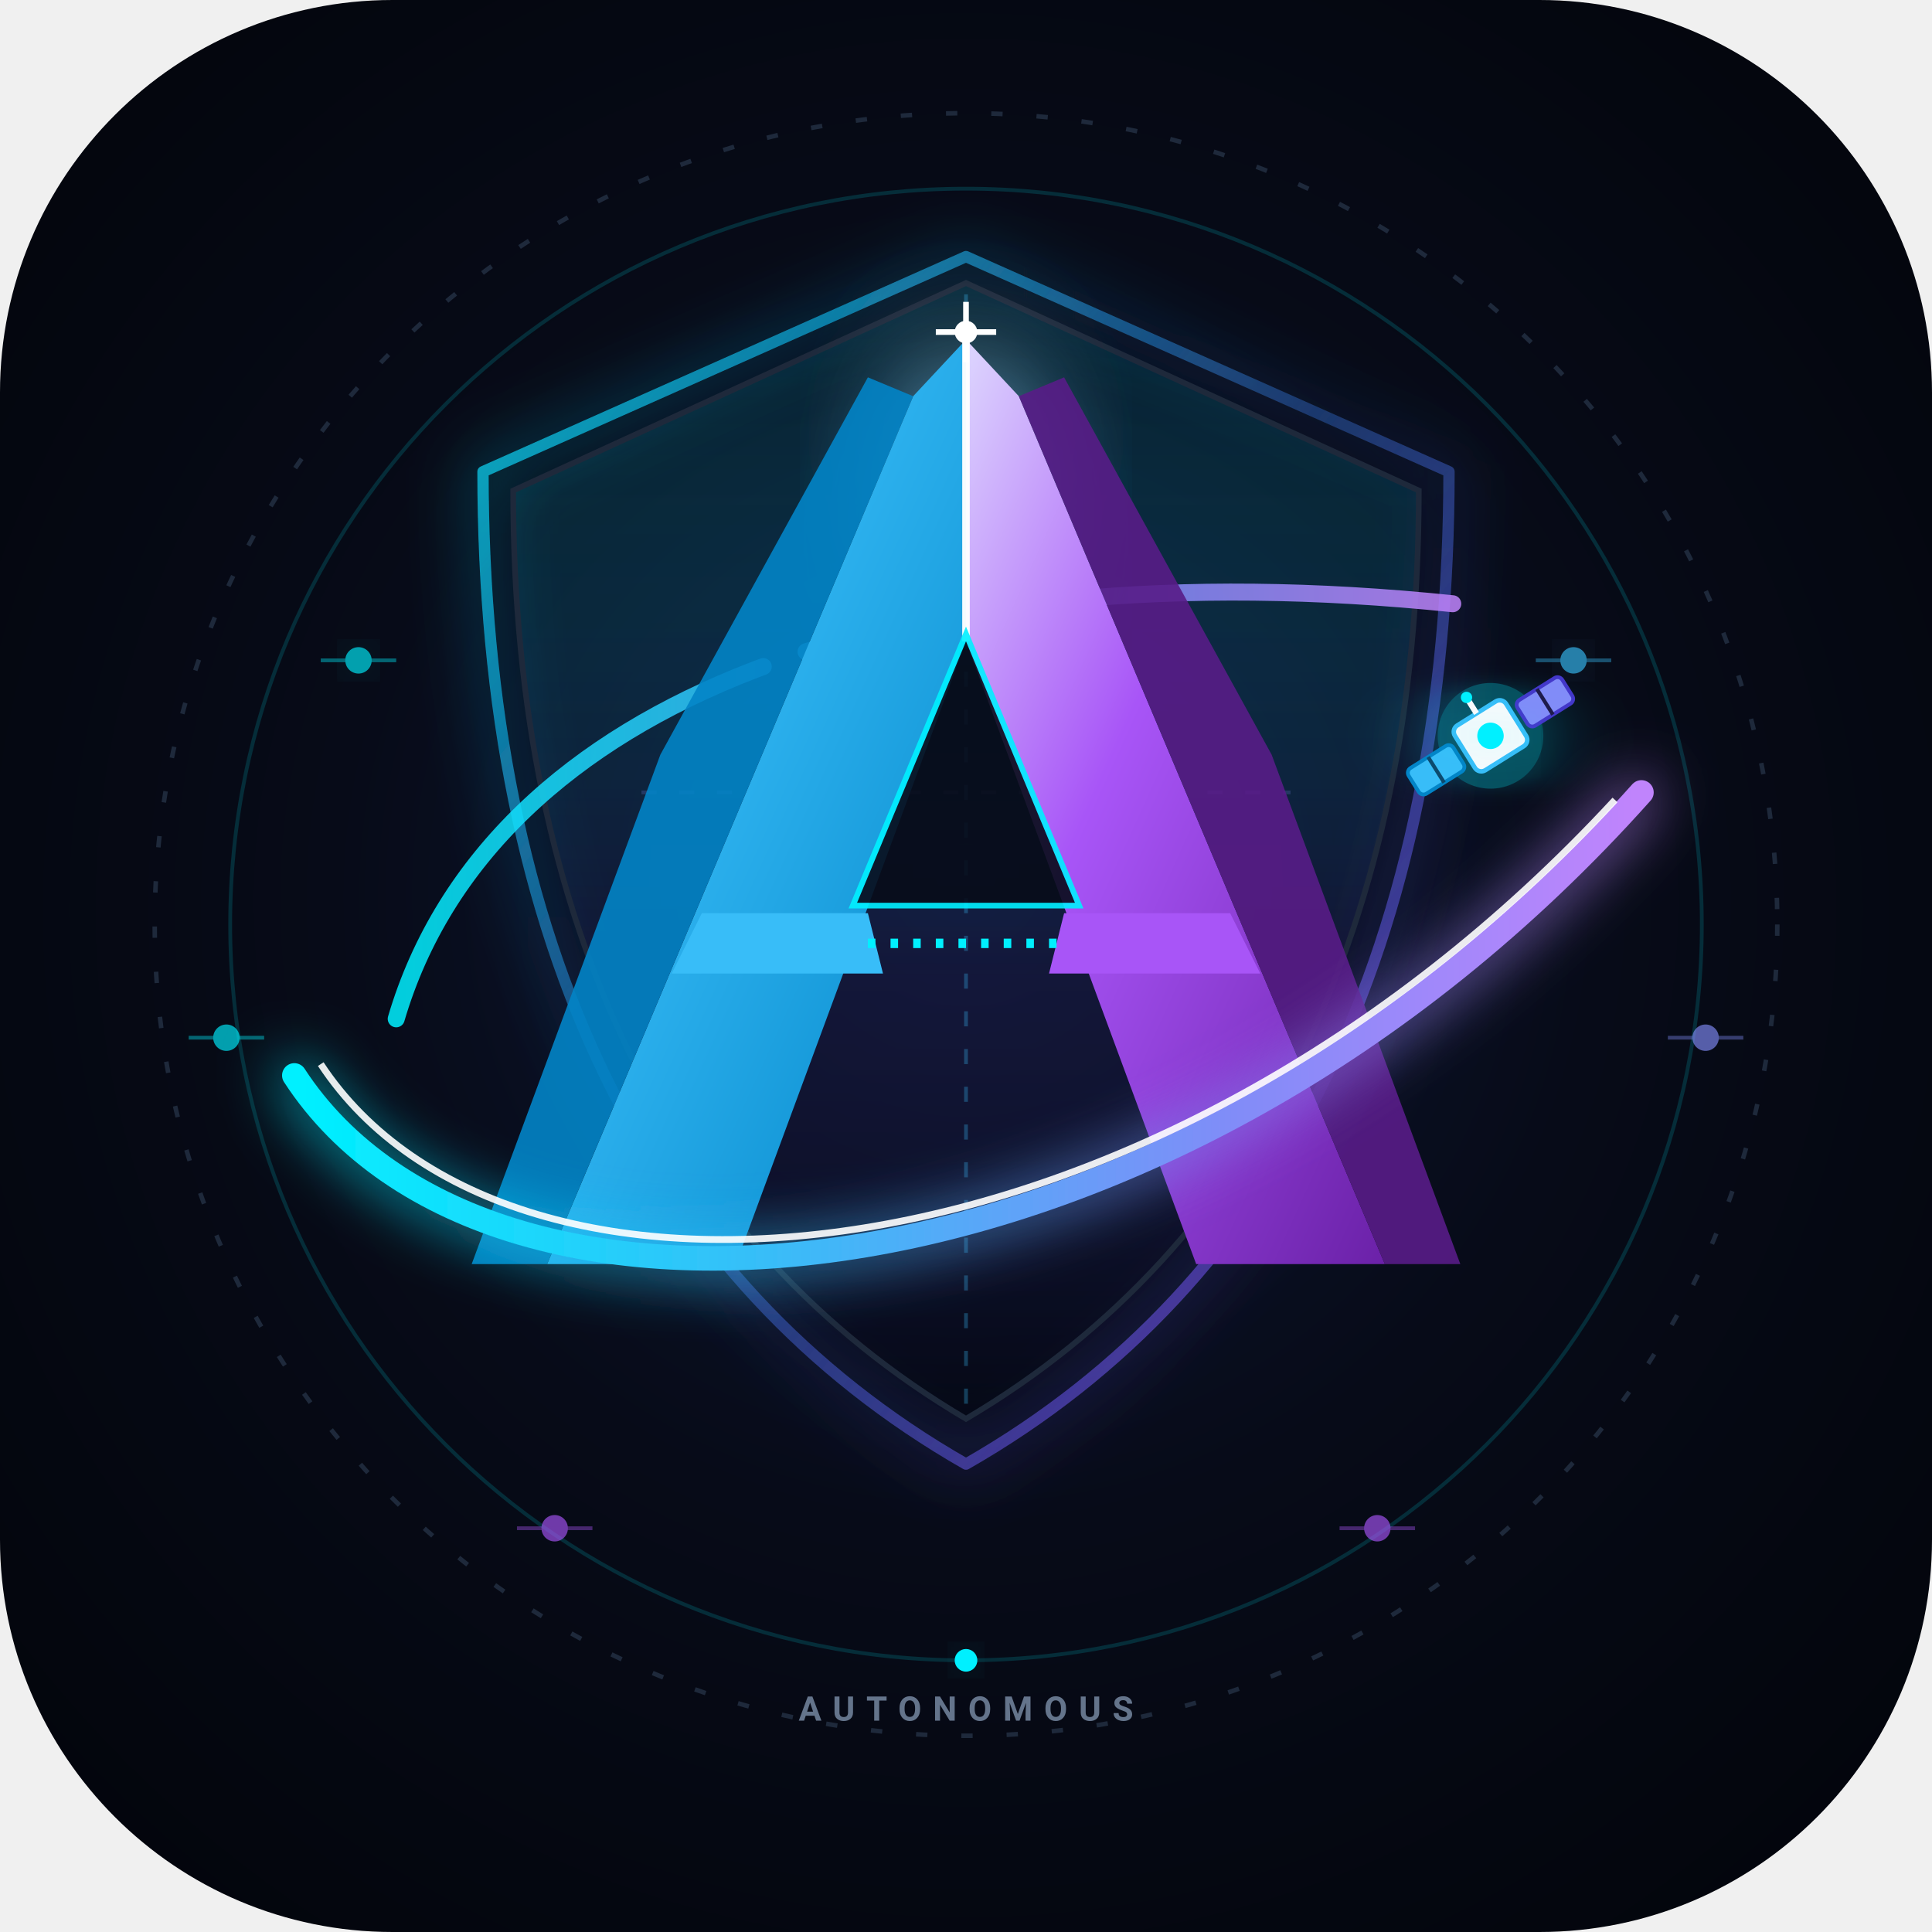
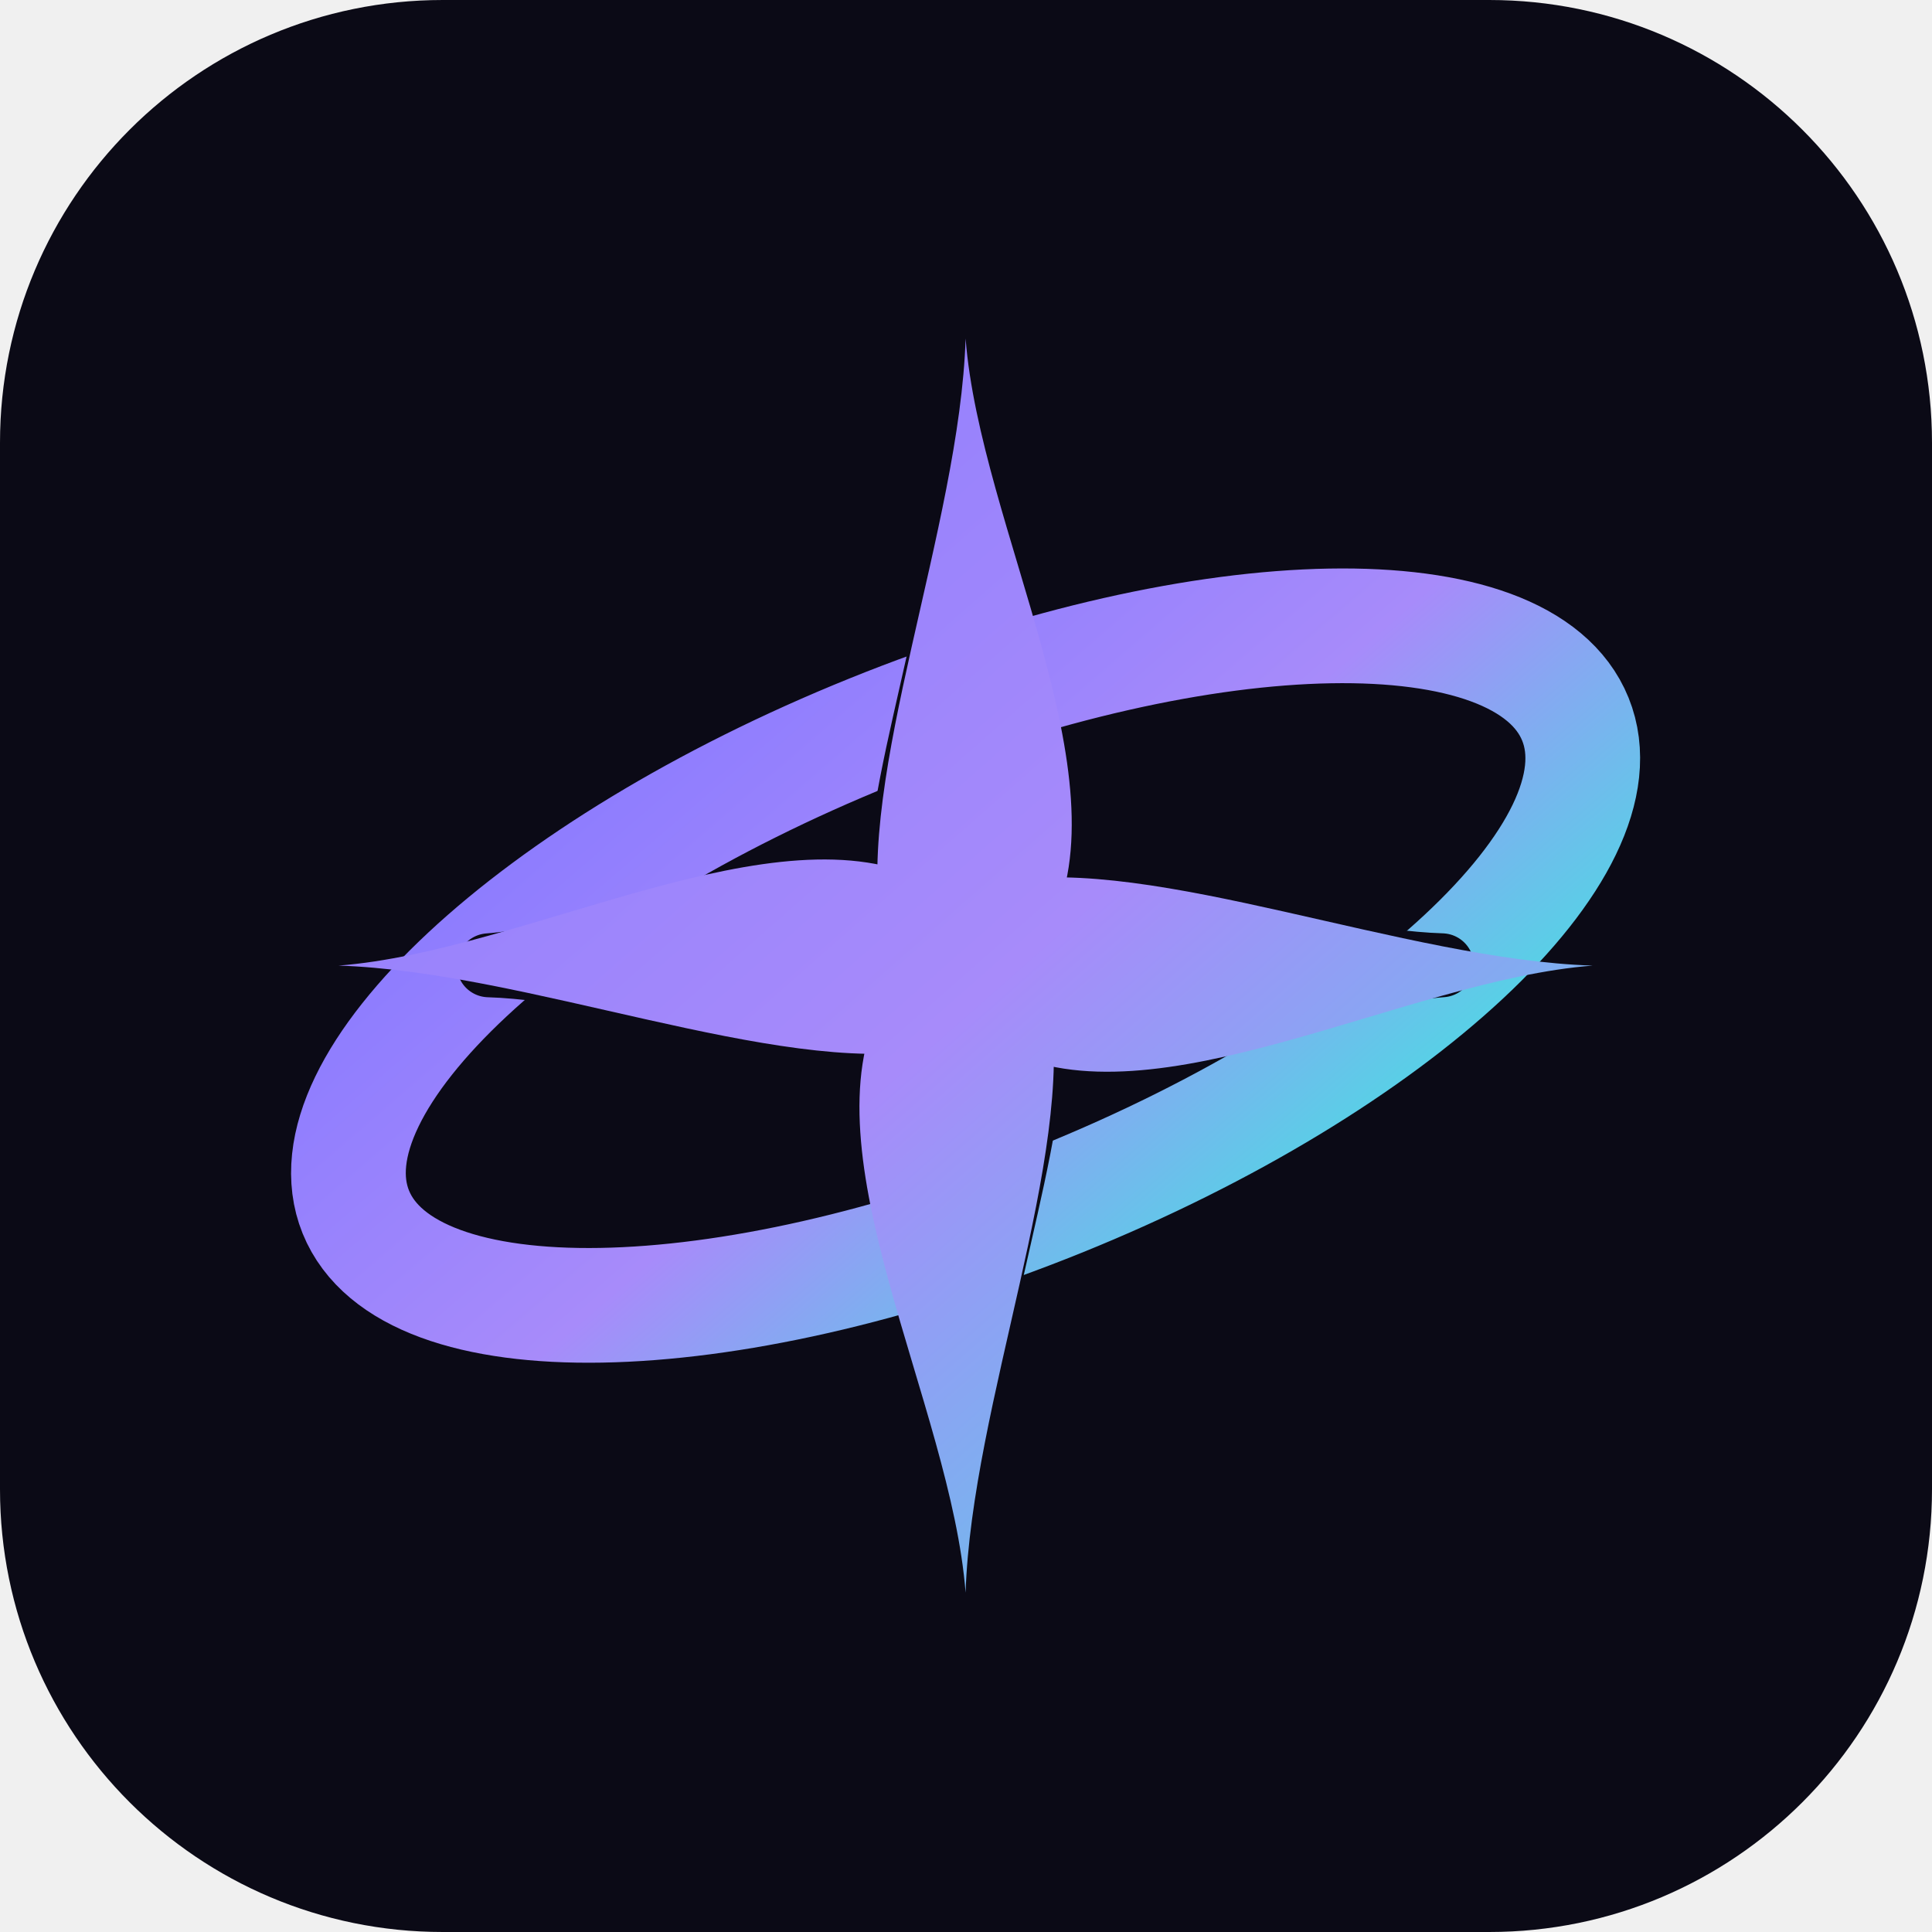
- <svg xmlns="http://www.w3.org/2000/svg" viewBox="0 0 512 512" width="100%" height="100%">
+ <svg xmlns="http://www.w3.org/2000/svg" viewBox="0 0 96 96" role="img" aria-label="Astrix">
  <defs>
-     <radialGradient id="bgGlow" cx="50%" cy="48%" r="65%" fx="50%" fy="45%">
-       <stop offset="0%" stop-color="#0E1736" />
-       <stop offset="50%" stop-color="#070B18" />
-       <stop offset="100%" stop-color="#03050C" />
-     </radialGradient>
-     <linearGradient id="cyanVioletGrad" x1="0%" y1="0%" x2="100%" y2="100%">
-       <stop offset="0%" stop-color="#00F0FF" />
-       <stop offset="45%" stop-color="#38BDF8" />
-       <stop offset="75%" stop-color="#818CF8" />
-       <stop offset="100%" stop-color="#A855F7" />
+     <linearGradient id="nebula" x1="6%" y1="0%" x2="94%" y2="100%">
+       <stop offset="0%" stop-color="#8B7BFF" />
+       <stop offset="52%" stop-color="#A78BFA" />
+       <stop offset="100%" stop-color="#4FD8E4" />
    </linearGradient>
-     <linearGradient id="shieldBorderGrad" x1="0%" y1="0%" x2="100%" y2="100%">
-       <stop offset="0%" stop-color="#00F0FF" stop-opacity="0.9" />
-       <stop offset="50%" stop-color="#3B82F6" stop-opacity="0.4" />
-       <stop offset="100%" stop-color="#9333EA" stop-opacity="0.85" />
-     </linearGradient>
-     <linearGradient id="shieldFillGrad" x1="50%" y1="0%" x2="50%" y2="100%">
-       <stop offset="0%" stop-color="#00F0FF" stop-opacity="0.08" />
-       <stop offset="60%" stop-color="#1E1B4B" stop-opacity="0.35" />
-       <stop offset="100%" stop-color="#030712" stop-opacity="0.75" />
-     </linearGradient>
-     <linearGradient id="leftLegGrad" x1="0%" y1="0%" x2="100%" y2="100%">
-       <stop offset="0%" stop-color="#E0F2FE" />
-       <stop offset="30%" stop-color="#38BDF8" />
-       <stop offset="100%" stop-color="#0284C7" />
-     </linearGradient>
-     <linearGradient id="rightLegGrad" x1="0%" y1="0%" x2="100%" y2="100%">
-       <stop offset="0%" stop-color="#DDD6FE" />
-       <stop offset="40%" stop-color="#A855F7" />
-       <stop offset="100%" stop-color="#6B21A8" />
-     </linearGradient>
-     <linearGradient id="orbitGrad" x1="0%" y1="50%" x2="100%" y2="50%">
-       <stop offset="0%" stop-color="#00F0FF" />
-       <stop offset="35%" stop-color="#38BDF8" />
-       <stop offset="70%" stop-color="#818CF8" />
-       <stop offset="100%" stop-color="#C084FC" />
-     </linearGradient>
-     <linearGradient id="coreFacet" x1="50%" y1="0%" x2="50%" y2="100%">
-       <stop offset="0%" stop-color="#FFFFFF" stop-opacity="0.95" />
-       <stop offset="60%" stop-color="#38BDF8" stop-opacity="0.8" />
-       <stop offset="100%" stop-color="#1E1B4B" stop-opacity="0.4" />
-     </linearGradient>
-     <filter id="neonGlowCyan" x="-30%" y="-30%" width="160%" height="160%">
-       <feGaussianBlur stdDeviation="8" result="blur" />
-       <feMerge>
-         <feMergeNode in="blur" />
-         <feMergeNode in="SourceGraphic" />
-       </feMerge>
-     </filter>
-     <filter id="intenseGlow" x="-50%" y="-50%" width="200%" height="200%">
-       <feGaussianBlur stdDeviation="16" result="blur2" />
-       <feGaussianBlur stdDeviation="6" result="blur1" />
-       <feMerge>
-         <feMergeNode in="blur2" />
-         <feMergeNode in="blur1" />
-         <feMergeNode in="SourceGraphic" />
-       </feMerge>
-     </filter>
  </defs>
-   <rect width="512" height="512" rx="104" fill="url(#bgGlow)" />
-   <circle cx="256" cy="245" r="215" fill="none" stroke="#1E293B" stroke-width="1.2" stroke-dasharray="3 9" />
-   <circle cx="256" cy="245" r="195" fill="none" stroke="#00F0FF" stroke-width="1" stroke-opacity="0.15" />
-   <g opacity="0.65">
-     <circle cx="95" cy="175" r="3.5" fill="#00F0FF" filter="url(#neonGlowCyan)" />
-     <path d="M 85 175 L 105 175" stroke="#00F0FF" stroke-width="1" opacity="0.6" />
-     <circle cx="417" cy="175" r="3.5" fill="#38BDF8" filter="url(#neonGlowCyan)" />
-     <path d="M 407 175 L 427 175" stroke="#38BDF8" stroke-width="1" opacity="0.6" />
-     <circle cx="452" cy="275" r="3.5" fill="#818CF8" />
-     <path d="M 442 275 L 462 275" stroke="#818CF8" stroke-width="1" opacity="0.6" />
-     <circle cx="365" cy="405" r="3.5" fill="#A855F7" />
-     <path d="M 355 405 L 375 405" stroke="#A855F7" stroke-width="1" opacity="0.6" />
-     <circle cx="147" cy="405" r="3.5" fill="#A855F7" />
-     <path d="M 137 405 L 157 405" stroke="#A855F7" stroke-width="1" opacity="0.6" />
-     <circle cx="60" cy="275" r="3.5" fill="#00F0FF" />
-     <path d="M 50 275 L 70 275" stroke="#00F0FF" stroke-width="1" opacity="0.6" />
-   </g>
-   <g id="shieldLayer">
-     <path d="M 256 68               L 384 125               C 384 250 340 340 256 388               C 172 340 128 250 128 125               Z" fill="none" stroke="url(#shieldBorderGrad)" stroke-width="3" stroke-linejoin="round" filter="url(#neonGlowCyan)" opacity="0.85" />
-     <path d="M 256 75               L 376 130               C 376 245 334 330 256 376               C 178 330 136 245 136 130               Z" fill="url(#shieldFillGrad)" stroke="#1E293B" stroke-width="1.5" />
-     <path d="M 256 78 L 256 374" stroke="#38BDF8" stroke-width="1" stroke-dasharray="4 6" opacity="0.3" />
-     <path d="M 170 210 L 342 210" stroke="#818CF8" stroke-width="1" stroke-dasharray="4 6" opacity="0.2" />
-   </g>
-   <g id="orbitBack" opacity="0.85">
-     <path d="M 105 270 C 130 185 240 145 385 160" fill="none" stroke="url(#orbitGrad)" stroke-width="4.5" stroke-linecap="round" stroke-dasharray="140 12 30 8" />
-   </g>
-   <g id="geometricA">
-     <polygon points="256,92 278,160 256,150 234,160" fill="url(#coreFacet)" filter="url(#intenseGlow)" />
-     <polygon points="256,90 256,170 195,335 145,335 242,105" fill="url(#leftLegGrad)" />
-     <polygon points="242,105 145,335 125,335 175,200 230,100" fill="#0284C7" opacity="0.9" />
-     <polygon points="256,90 256,170 317,335 367,335 270,105" fill="url(#rightLegGrad)" />
-     <polygon points="270,105 367,335 387,335 337,200 282,100" fill="#581C87" opacity="0.9" />
-     <polygon points="186,242 230,242 234,258 178,258" fill="#38BDF8" />
-     <polygon points="282,242 326,242 334,258 278,258" fill="#A855F7" />
-     <line x1="230" y1="250" x2="282" y2="250" stroke="#00F0FF" stroke-width="2.5" stroke-dasharray="2 4" />
-     <line x1="256" y1="90" x2="256" y2="170" stroke="#FFFFFF" stroke-width="2" opacity="0.95" />
-     <polygon points="256,168 226,240 286,240" fill="#070B18" stroke="#00F0FF" stroke-width="1.5" opacity="0.9" />
-   </g>
-   <g id="orbitFront">
-     <path d="M 78 285 C 130 365 310 350 435 210" fill="none" stroke="url(#orbitGrad)" stroke-width="6.5" stroke-linecap="round" filter="url(#neonGlowCyan)" />
-     <path d="M 85 282 C 135 358 305 345 428 212" fill="none" stroke="#FFFFFF" stroke-width="1.8" opacity="0.9" />
-   </g>
-   <g id="satelliteNode" transform="translate(395, 195) rotate(-32)">
-     <circle cx="0" cy="0" r="14" fill="#00F0FF" opacity="0.3" filter="url(#neonGlowCyan)" />
-     <rect x="-24" y="-4" width="14" height="8" rx="1.5" fill="#38BDF8" stroke="#0284C7" stroke-width="1" />
-     <line x1="-17" y1="-4" x2="-17" y2="4" stroke="#0C4A6E" stroke-width="1" />
-     <rect x="10" y="-4" width="14" height="8" rx="1.5" fill="#818CF8" stroke="#4338CA" stroke-width="1" />
-     <line x1="17" y1="-4" x2="17" y2="4" stroke="#1E1B4B" stroke-width="1" />
-     <rect x="-8" y="-7" width="16" height="14" rx="2" fill="#F8FAFC" stroke="#38BDF8" stroke-width="1.2" />
-     <circle cx="0" cy="0" r="3.5" fill="#00F0FF" filter="url(#intenseGlow)" />
-     <line x1="0" y1="-7" x2="0" y2="-12" stroke="#F8FAFC" stroke-width="1.5" />
-     <circle cx="0" cy="-12" r="1.5" fill="#00F0FF" />
-   </g>
-   <g transform="translate(256, 88)">
-     <circle cx="0" cy="0" r="3" fill="#FFFFFF" filter="url(#intenseGlow)" />
-     <line x1="0" y1="-8" x2="0" y2="8" stroke="#FFFFFF" stroke-width="1.5" />
-     <line x1="-8" y1="0" x2="8" y2="0" stroke="#FFFFFF" stroke-width="1.5" />
-   </g>
-   <g transform="translate(256, 440)">
-     <circle cx="0" cy="0" r="3" fill="#00F0FF" filter="url(#neonGlowCyan)" />
-     <text x="0" y="16" font-family="-apple-system, BlinkMacSystemFont, 'Segoe UI', Roboto, 'Helvetica Neue', sans-serif" font-size="9" font-weight="700" letter-spacing="3" fill="#64748B" text-anchor="middle">AUTONOMOUS</text>
+   <rect width="96" height="96" rx="22" fill="#0B0A16" />
+   <defs>
+     <mask id="mf">
+       <rect x="-200" y="-200" width="600" height="600" fill="#fff" />
+       <path d="M48.0 7.0C48.95 19.3 58.5 35.7 53.5 45.54L48.0 48.0L42.5 45.54C40.8 35.7 47.61 19.3 48.0 7.0ZM89.0 48.0C76.7 48.95 60.3 58.5 50.46 53.5L48.0 48.0L50.46 42.5C60.3 40.8 76.7 47.61 89.0 48.0ZM48.0 89.0C47.05 76.7 37.5 60.3 42.5 50.46L48.0 48.0L53.5 50.46C55.2 60.3 48.39 76.7 48.0 89.0ZM7.0 48.0C19.3 47.06 35.7 37.5 45.54 42.5L48.0 48.0L45.54 53.5C35.7 55.2 19.3 48.39 7.0 48.0Z" fill="#000" stroke="#000" stroke-width="5.5" stroke-linejoin="round" transform="translate(11.5 11.5) scale(0.76)" />
+     </mask>
+   </defs>
+   <g transform="translate(11.5 11.5) scale(0.76)" fill="url(#nebula)">
+     <g mask="url(#mf)">
+       <ellipse cx="48" cy="48" rx="43" ry="16.5" fill="none" stroke="url(#nebula)" stroke-width="7.5" transform="rotate(-22 48 48)" />
+     </g>
+     <path d="M48.0 7.0C48.95 19.3 58.5 35.7 53.5 45.54L48.0 48.0L42.5 45.54C40.8 35.7 47.61 19.3 48.0 7.0ZM89.0 48.0C76.7 48.95 60.3 58.5 50.46 53.5L48.0 48.0L50.46 42.5C60.3 40.8 76.7 47.61 89.0 48.0ZM48.0 89.0C47.05 76.7 37.5 60.3 42.5 50.46L48.0 48.0L53.5 50.46C55.2 60.3 48.39 76.7 48.0 89.0ZM7.0 48.0C19.3 47.06 35.7 37.5 45.54 42.5L48.0 48.0L45.54 53.5C35.7 55.2 19.3 48.39 7.0 48.0Z" />
  </g>
</svg>
